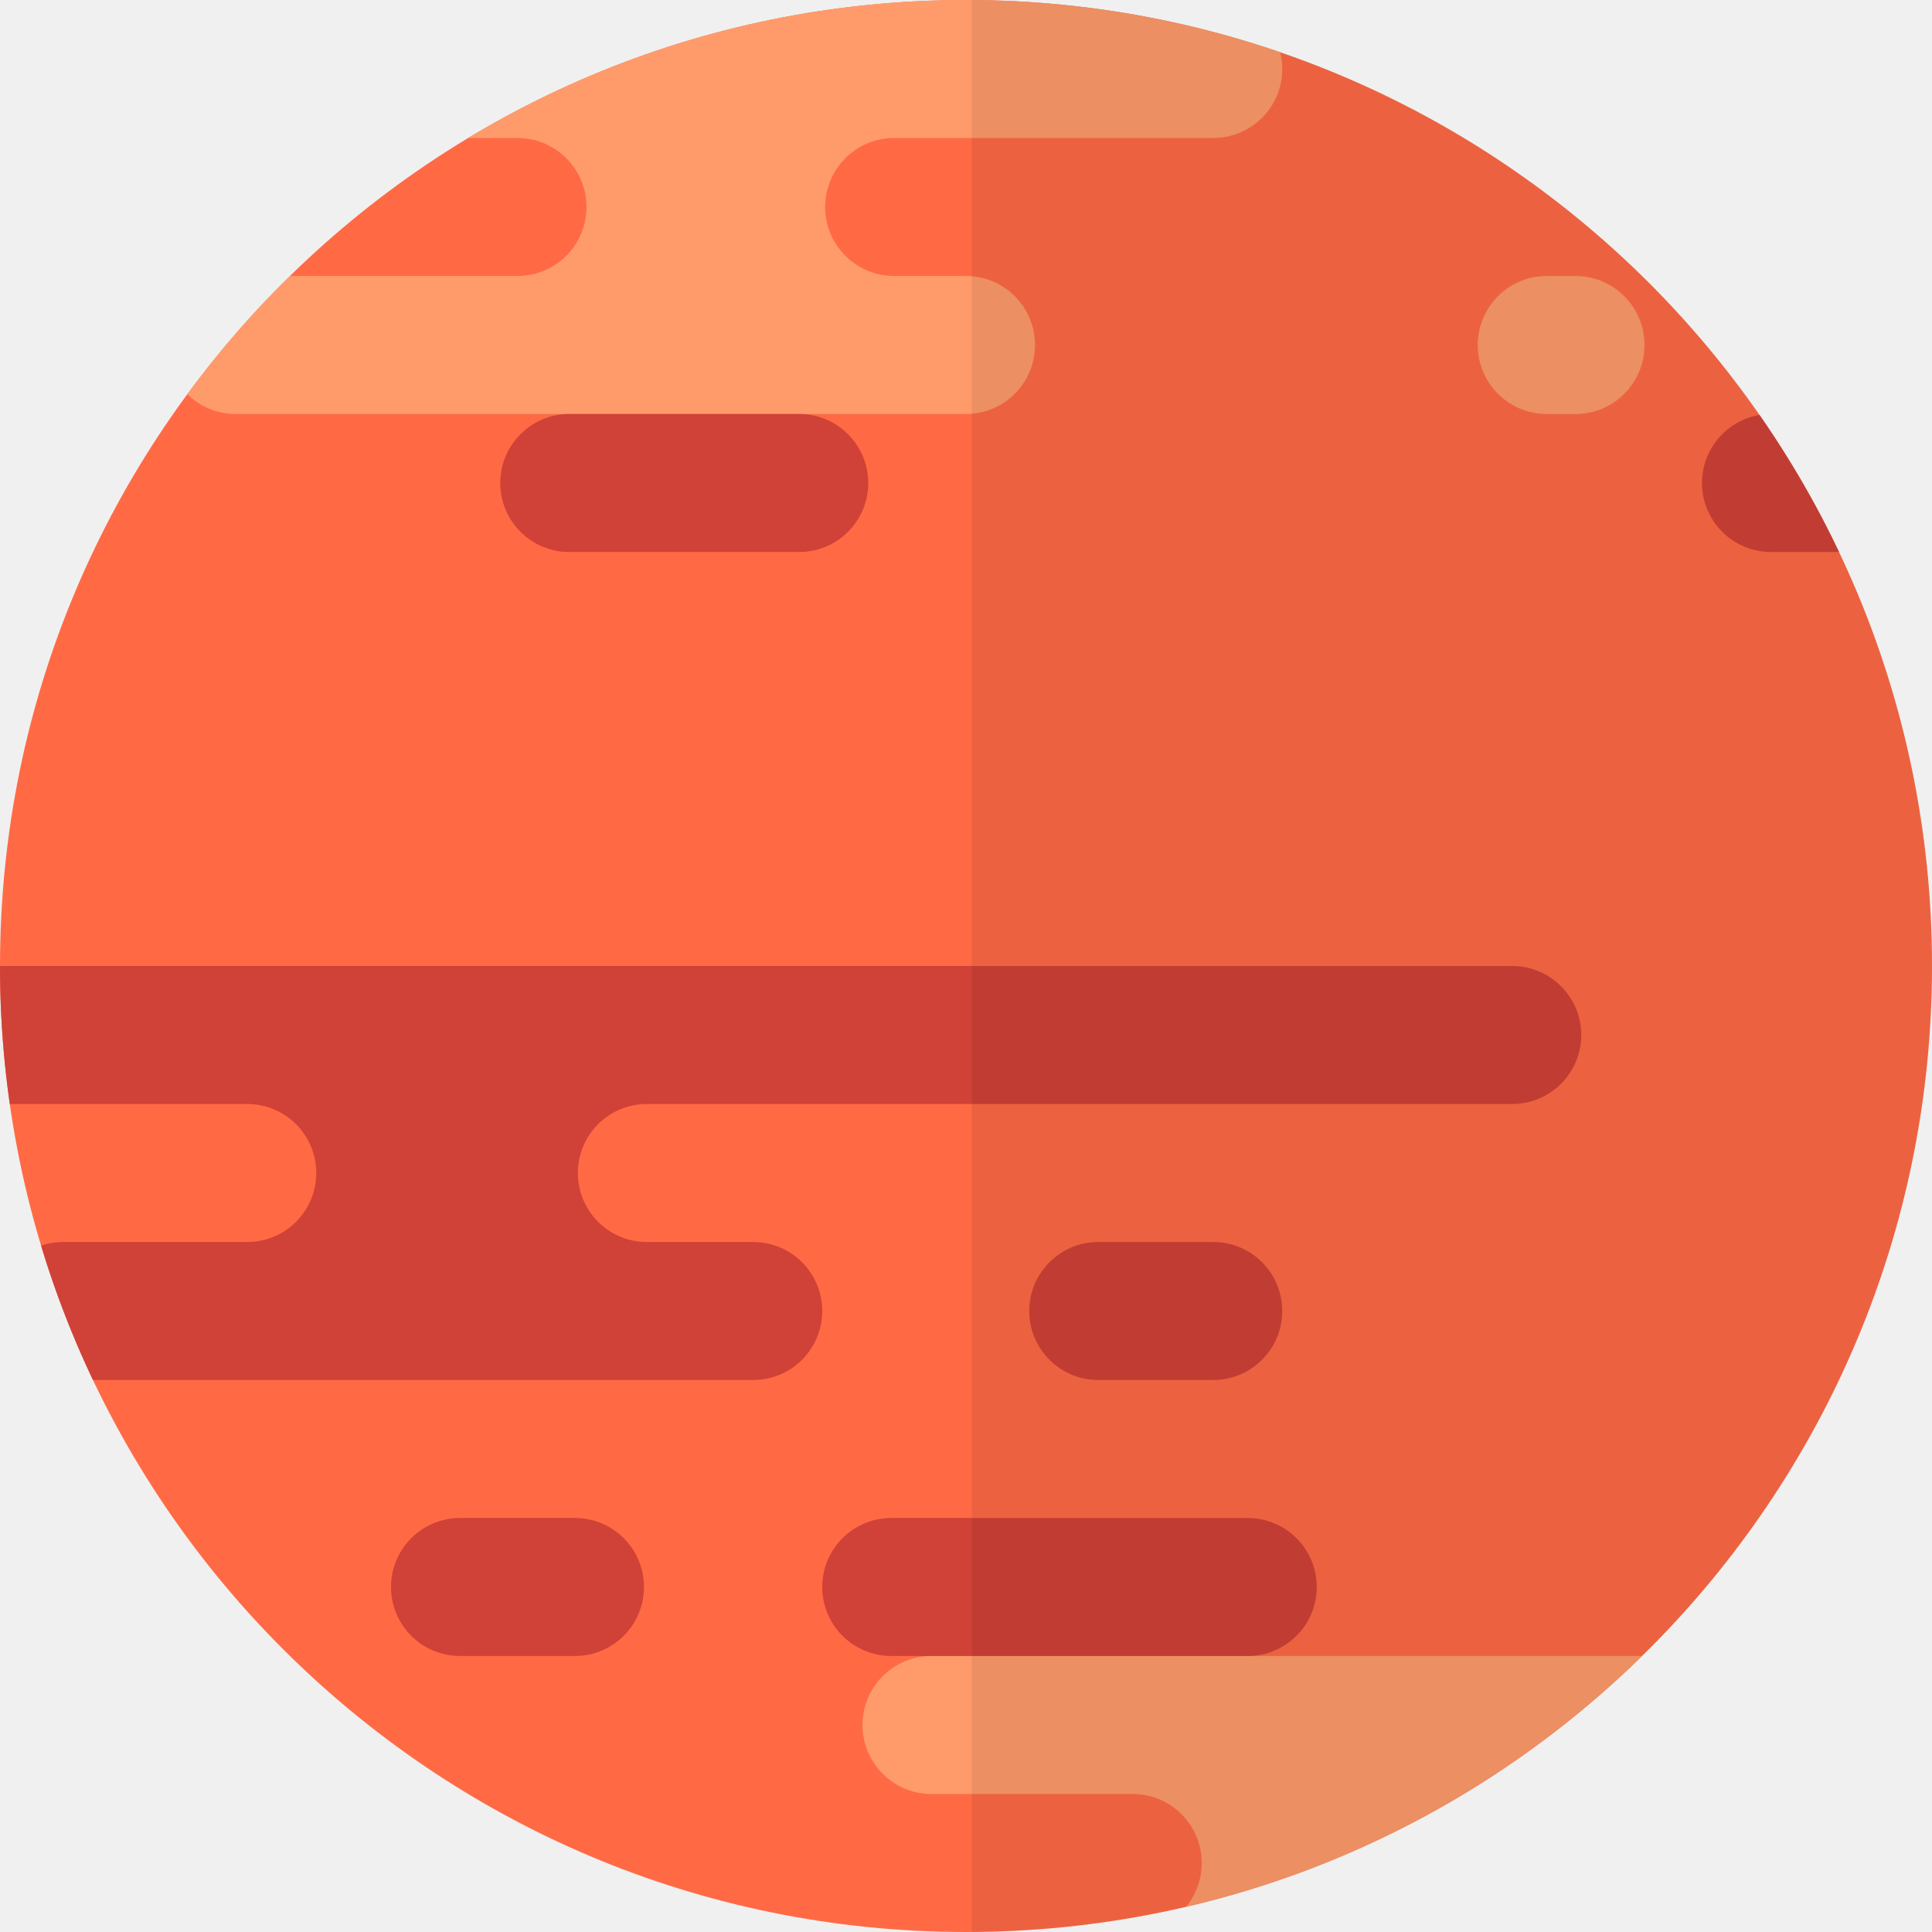
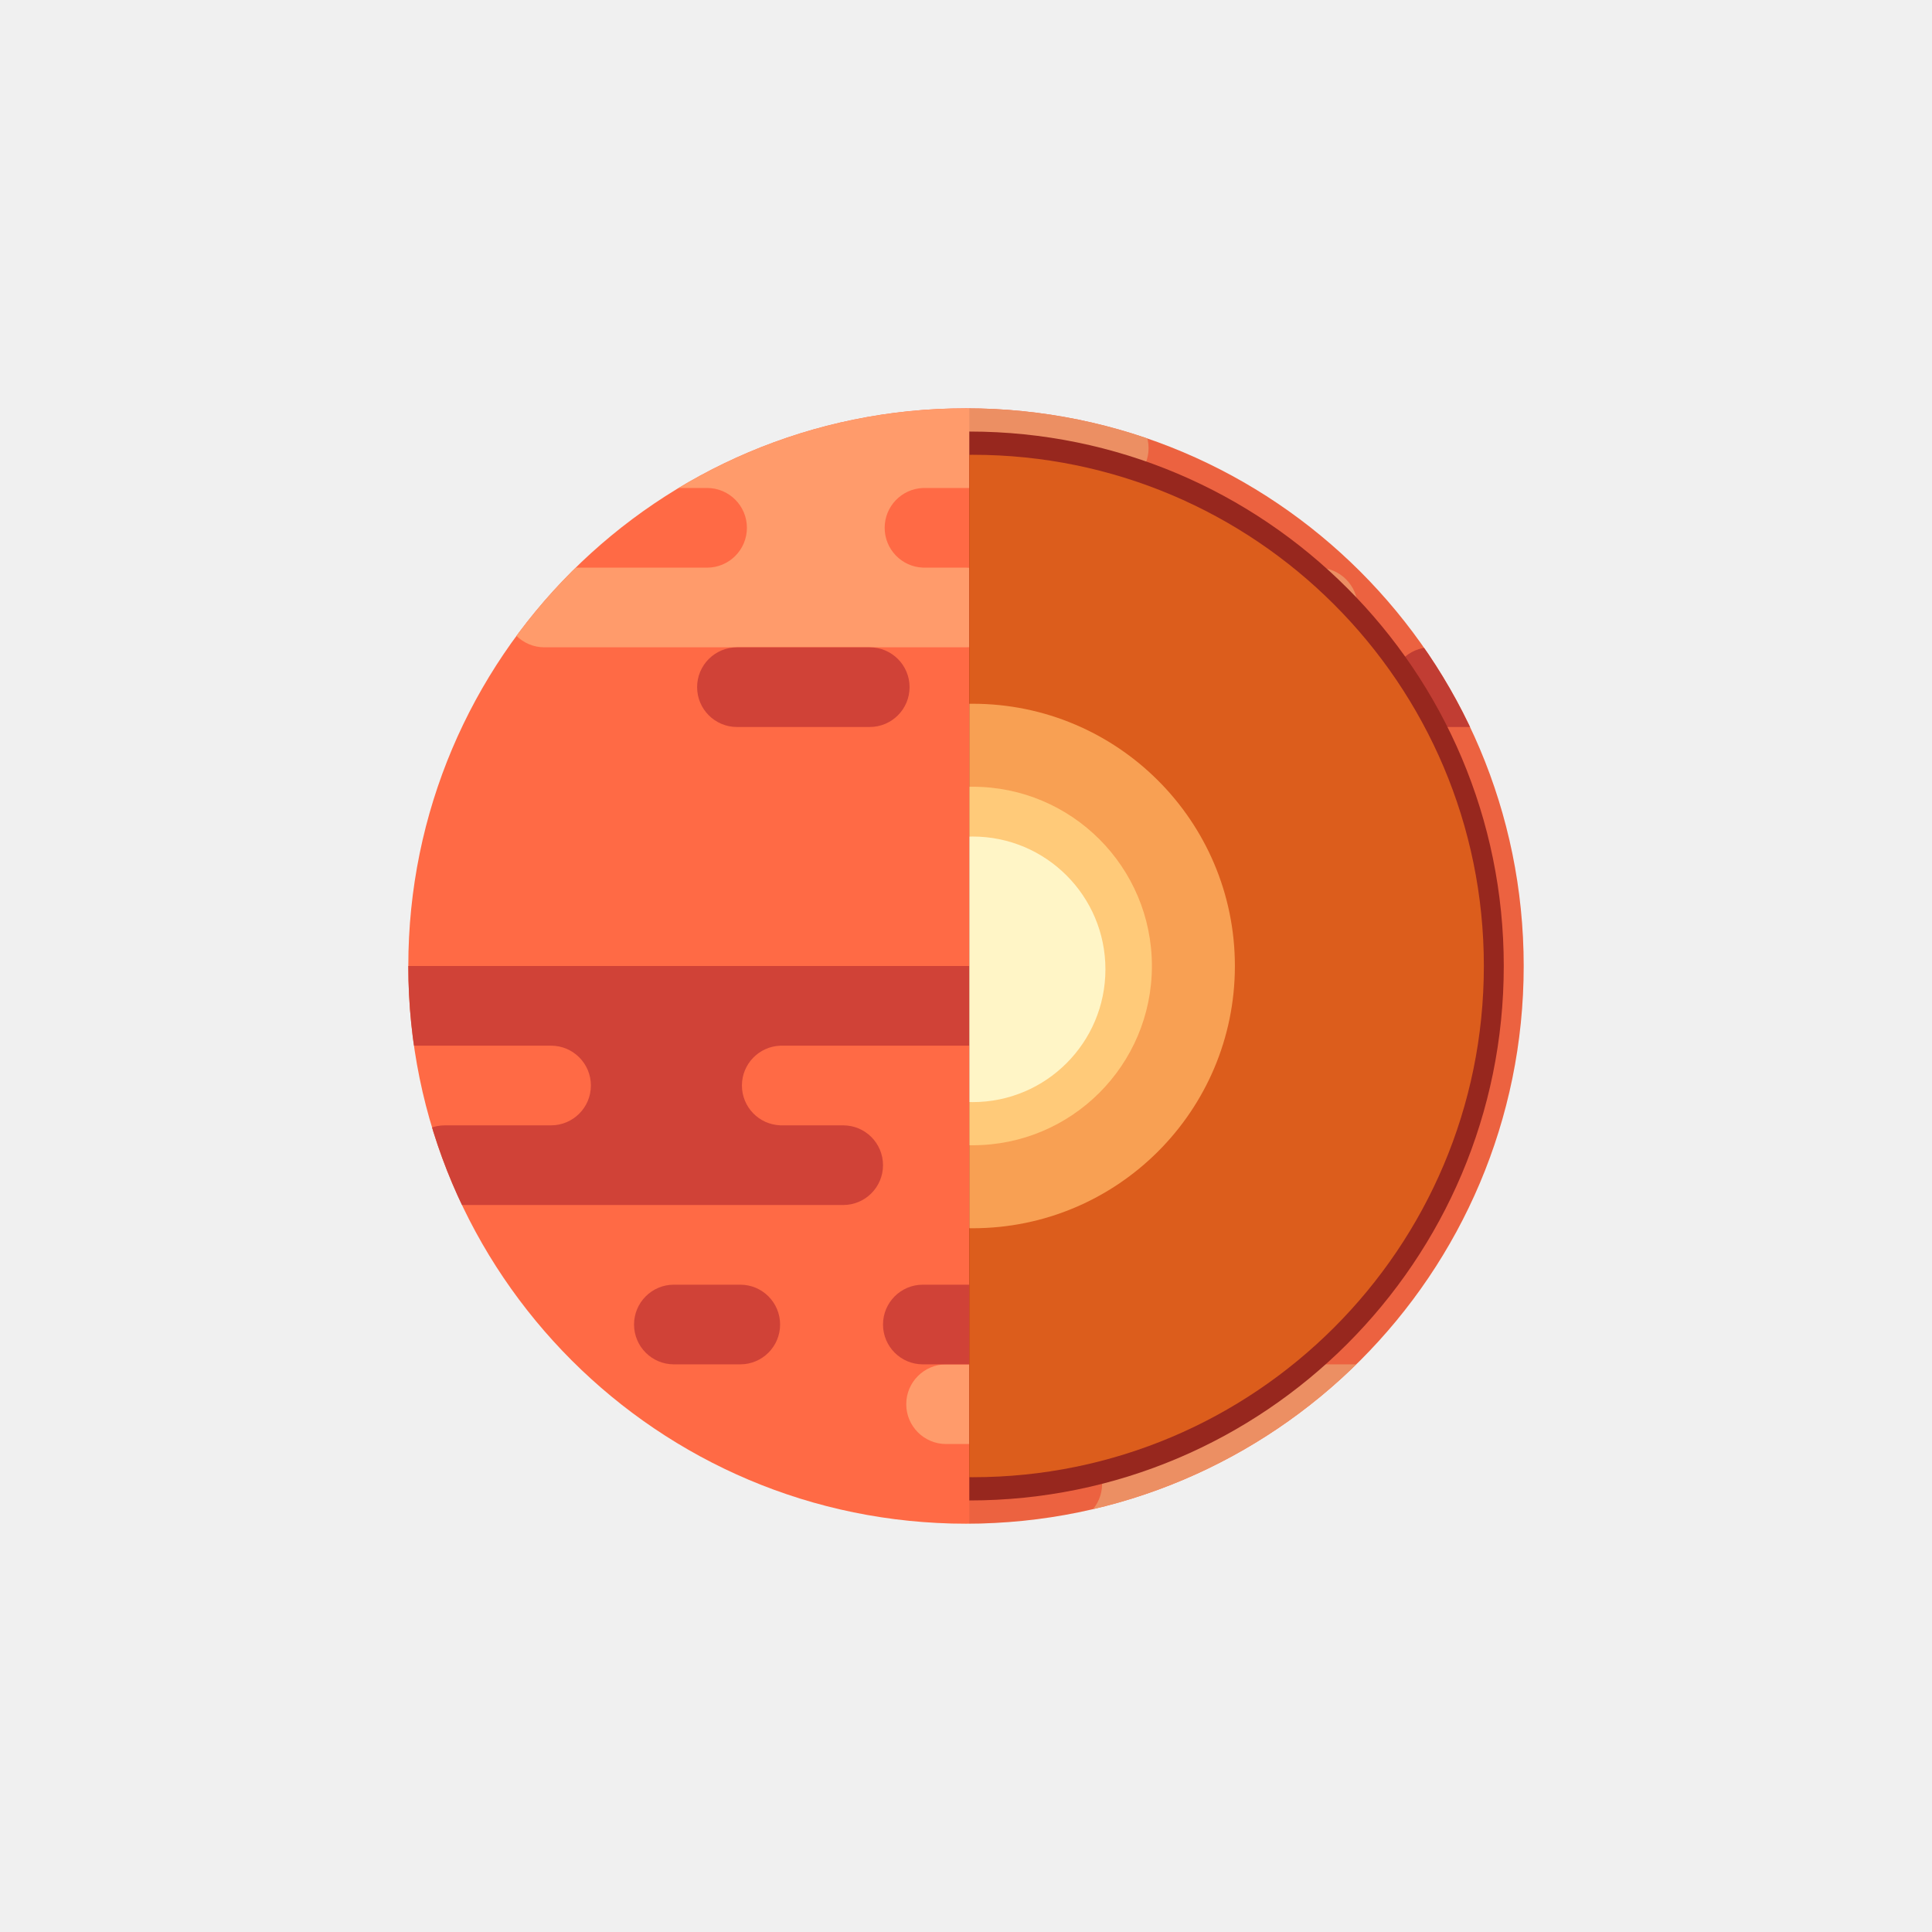
- <svg xmlns="http://www.w3.org/2000/svg" xmlns:xlink="http://www.w3.org/1999/xlink" width="336" height="336">
-   <defs>
-     <circle id="a" cx="168" cy="168" r="168" />
-     <circle id="c" cx="168" cy="168" r="168" />
-     <circle id="e" cx="168" cy="168" r="168" />
-     <circle id="g" cx="168" cy="168" r="168" />
-   </defs>
-   <g fill="none" fill-rule="evenodd">
-     <circle cx="168" cy="168" r="168" fill="#FF6A45" fill-rule="nonzero" />
-     <mask id="b" fill="#fff">
-       <use xlink:href="#a" />
-     </mask>
-     <path fill="#FF9B6B" fill-rule="nonzero" d="M102 36c0-6.627-5.373-12-12-12H55c-6.627 0-12-5.373-12-12S48.373 0 55 0h156c6.627 0 12 5.373 12 12s-5.373 12-12 12h-56l-.001.01c-6.395.263-11.499 5.53-11.499 11.99S148.604 47.727 155 47.99V48H168c6.627 0 12 5.373 12 12s-5.373 12-12 12H41c-6.627 0-12-5.373-12-12s5.373-12 12-12h49c6.627 0 12-5.373 12-12zm172 12c6.627 0 12 5.373 12 12s-5.373 12-12 12h-5c-6.627 0-12-5.373-12-12s5.373-12 12-12h5z" mask="url(#b)" />
-     <mask id="d" fill="#fff">
-       <use xlink:href="#c" />
-     </mask>
-     <path fill="#FF9B6B" fill-rule="nonzero" d="M209 324c0-6.627-5.373-12-12-12h-35c-6.627 0-12-5.373-12-12s5.373-12 12-12h156c6.627 0 12 5.373 12 12s-5.373 12-12 12h-56l-.001.01c-6.395.263-11.499 5.53-11.499 11.99s5.104 11.727 11.499 11.99v.01H275c6.627 0 12 5.373 12 12s-5.373 12-12 12H148c-6.627 0-12-5.373-12-12s5.373-12 12-12h49c6.627 0 12-5.373 12-12zm172 12c6.627 0 12 5.373 12 12s-5.373 12-12 12h-5c-6.627 0-12-5.373-12-12s5.373-12 12-12h5z" mask="url(#d)" />
-     <mask id="f" fill="#fff">
-       <use xlink:href="#e" />
-     </mask>
-     <path fill="#D04237" fill-rule="nonzero" d="M217 264c6.627 0 12 5.373 12 12s-5.373 12-12 12h-62c-6.627 0-12-5.373-12-12s5.373-12 12-12h62zm-117 0c6.627 0 12 5.373 12 12s-5.373 12-12 12H80c-6.627 0-12-5.373-12-12s5.373-12 12-12h20zm163-96c6.627 0 12 5.373 12 12s-5.373 12-12 12H112l-.001.01c-6.395.263-11.499 5.53-11.499 11.99s5.104 11.727 11.499 11.99l.001.01h19c6.627 0 12 5.373 12 12s-5.373 12-12 12H11c-6.627 0-12-5.373-12-12s5.373-12 12-12h32c6.627 0 12-5.373 12-12s-5.373-12-12-12h-64c-6.627 0-12-5.373-12-12s5.373-12 12-12h284zm-52 48c6.627 0 12 5.373 12 12s-5.373 12-12 12h-20c-6.627 0-12-5.373-12-12s5.373-12 12-12h20zM139 72c6.627 0 12 5.373 12 12s-5.373 12-12 12H99c-6.627 0-12-5.373-12-12s5.373-12 12-12h40zm209 0c6.627 0 12 5.373 12 12s-5.373 12-12 12h-40c-6.627 0-12-5.373-12-12s5.373-12 12-12h40z" mask="url(#f)" />
-     <mask id="h" fill="#fff">
-       <use xlink:href="#g" />
-     </mask>
-     <path fill="#000" fill-rule="nonzero" mask="url(#h)" opacity=".078" d="M169-16h184v368H169z" />
+ <svg xmlns="http://www.w3.org/2000/svg" width="582" height="582" viewBox="0 0 582 582" fill="none">
+   <circle cx="291" cy="291" r="168" fill="#FF6A45" />
+   <mask id="mask0_921_144" style="mask-type:luminance" maskUnits="userSpaceOnUse" x="123" y="123" width="336" height="336">
+     <circle cx="291" cy="291" r="168" fill="white" />
+   </mask>
+   <g mask="url(#mask0_921_144)">
+     <path fill-rule="evenodd" clip-rule="evenodd" d="M213 147C219.627 147 225 152.373 225 159C225 165.627 219.627 171 213 171H164C157.373 171 152 176.373 152 183C152 189.627 157.373 195 164 195H291C297.627 195 303 189.627 303 183C303 176.373 297.627 171 291 171H278L277.999 170.99C271.604 170.727 266.5 165.46 266.5 159C266.5 152.54 271.604 147.273 277.999 147.01L278 147H334C340.627 147 346 141.627 346 135C346 128.373 340.627 123 334 123H178C171.373 123 166 128.373 166 135C166 141.627 171.373 147 178 147H213ZM409 183C409 176.373 403.627 171 397 171H392C385.373 171 380 176.373 380 183C380 189.627 385.373 195 392 195H397C403.627 195 409 189.627 409 183Z" fill="#FF9B6B" />
+   </g>
+   <mask id="mask1_921_144" style="mask-type:luminance" maskUnits="userSpaceOnUse" x="123" y="123" width="336" height="336">
+     <circle cx="291" cy="291" r="168" fill="white" />
+   </mask>
+   <g mask="url(#mask1_921_144)">
+     <path fill-rule="evenodd" clip-rule="evenodd" d="M320 435C326.627 435 332 440.373 332 447C332 453.627 326.627 459 320 459H271C264.373 459 259 464.373 259 471C259 477.627 264.373 483 271 483H398C404.627 483 410 477.627 410 471C410 464.373 404.627 459 398 459H385L384.999 458.99C378.604 458.727 373.5 453.46 373.5 447C373.5 440.54 378.604 435.273 384.999 435.01L385 435H441C447.627 435 453 429.627 453 423C453 416.373 447.627 411 441 411H285C278.373 411 273 416.373 273 423C273 429.627 278.373 435 285 435H320ZM516 471C516 464.373 510.627 459 504 459H499C492.373 459 487 464.373 487 471C487 477.627 492.373 483 499 483H504C510.627 483 516 477.627 516 471Z" fill="#FF9B6B" />
+   </g>
+   <mask id="mask2_921_144" style="mask-type:luminance" maskUnits="userSpaceOnUse" x="123" y="123" width="336" height="336">
+     <circle cx="291" cy="291" r="168" fill="white" />
+   </mask>
+   <g mask="url(#mask2_921_144)">
+     <path fill-rule="evenodd" clip-rule="evenodd" d="M262 195C268.627 195 274 200.373 274 207C274 213.627 268.627 219 262 219H222C215.373 219 210 213.627 210 207C210 200.373 215.373 195 222 195H262ZM386 291C392.627 291 398 296.373 398 303C398 309.627 392.627 315 386 315H235L234.999 315.01C228.604 315.273 223.5 320.54 223.5 327C223.5 333.46 228.604 338.727 234.999 338.99L235 339H254C260.627 339 266 344.373 266 351C266 357.627 260.627 363 254 363H134C127.373 363 122 357.627 122 351C122 344.373 127.373 339 134 339H166C172.627 339 178 333.627 178 327C178 320.373 172.627 315 166 315H102C95.373 315 90 309.627 90 303C90 296.373 95.373 291 102 291H386ZM235 399C235 392.373 229.627 387 223 387H203C196.373 387 191 392.373 191 399C191 405.627 196.373 411 203 411H223C229.627 411 235 405.627 235 399ZM352 399C352 392.373 346.627 387 340 387H278C271.373 387 266 392.373 266 399C266 405.627 271.373 411 278 411H340C346.627 411 352 405.627 352 399ZM346 351C346 344.373 340.627 339 334 339H314C307.373 339 302 344.373 302 351C302 357.627 307.373 363 314 363H334C340.627 363 346 357.627 346 351ZM483 207C483 200.373 477.627 195 471 195H431C424.373 195 419 200.373 419 207C419 213.627 424.373 219 431 219H471C477.627 219 483 213.627 483 207Z" fill="#D04237" />
+   </g>
+   <mask id="mask3_921_144" style="mask-type:luminance" maskUnits="userSpaceOnUse" x="123" y="123" width="336" height="336">
+     <circle cx="291" cy="291" r="168" fill="white" />
+   </mask>
+   <g mask="url(#mask3_921_144)">
+     <rect opacity="0.078" x="292" y="107" width="184" height="368" fill="black" />
+   </g>
+   <path d="M292 130C380.918 130 453 202.082 453 291C453 379.918 380.918 452 292 452V130Z" fill="#97271E" />
+   <mask id="mask4_921_144" style="mask-type:luminance" maskUnits="userSpaceOnUse" x="292" y="130" width="161" height="322">
+     <path d="M292 130C380.918 130 453 202.082 453 291C453 379.918 380.918 452 292 452V130Z" fill="white" />
+   </mask>
+   <g mask="url(#mask4_921_144)">
+     <circle cx="293" cy="291" r="154" fill="#DC5D1C" />
+     <circle cx="293" cy="291" r="79" fill="#F8A053" />
+     <circle cx="293" cy="291" r="54" fill="#FFCA79" />
+     <circle cx="293" cy="292" r="40" fill="#FFF5C6" />
  </g>
</svg>
